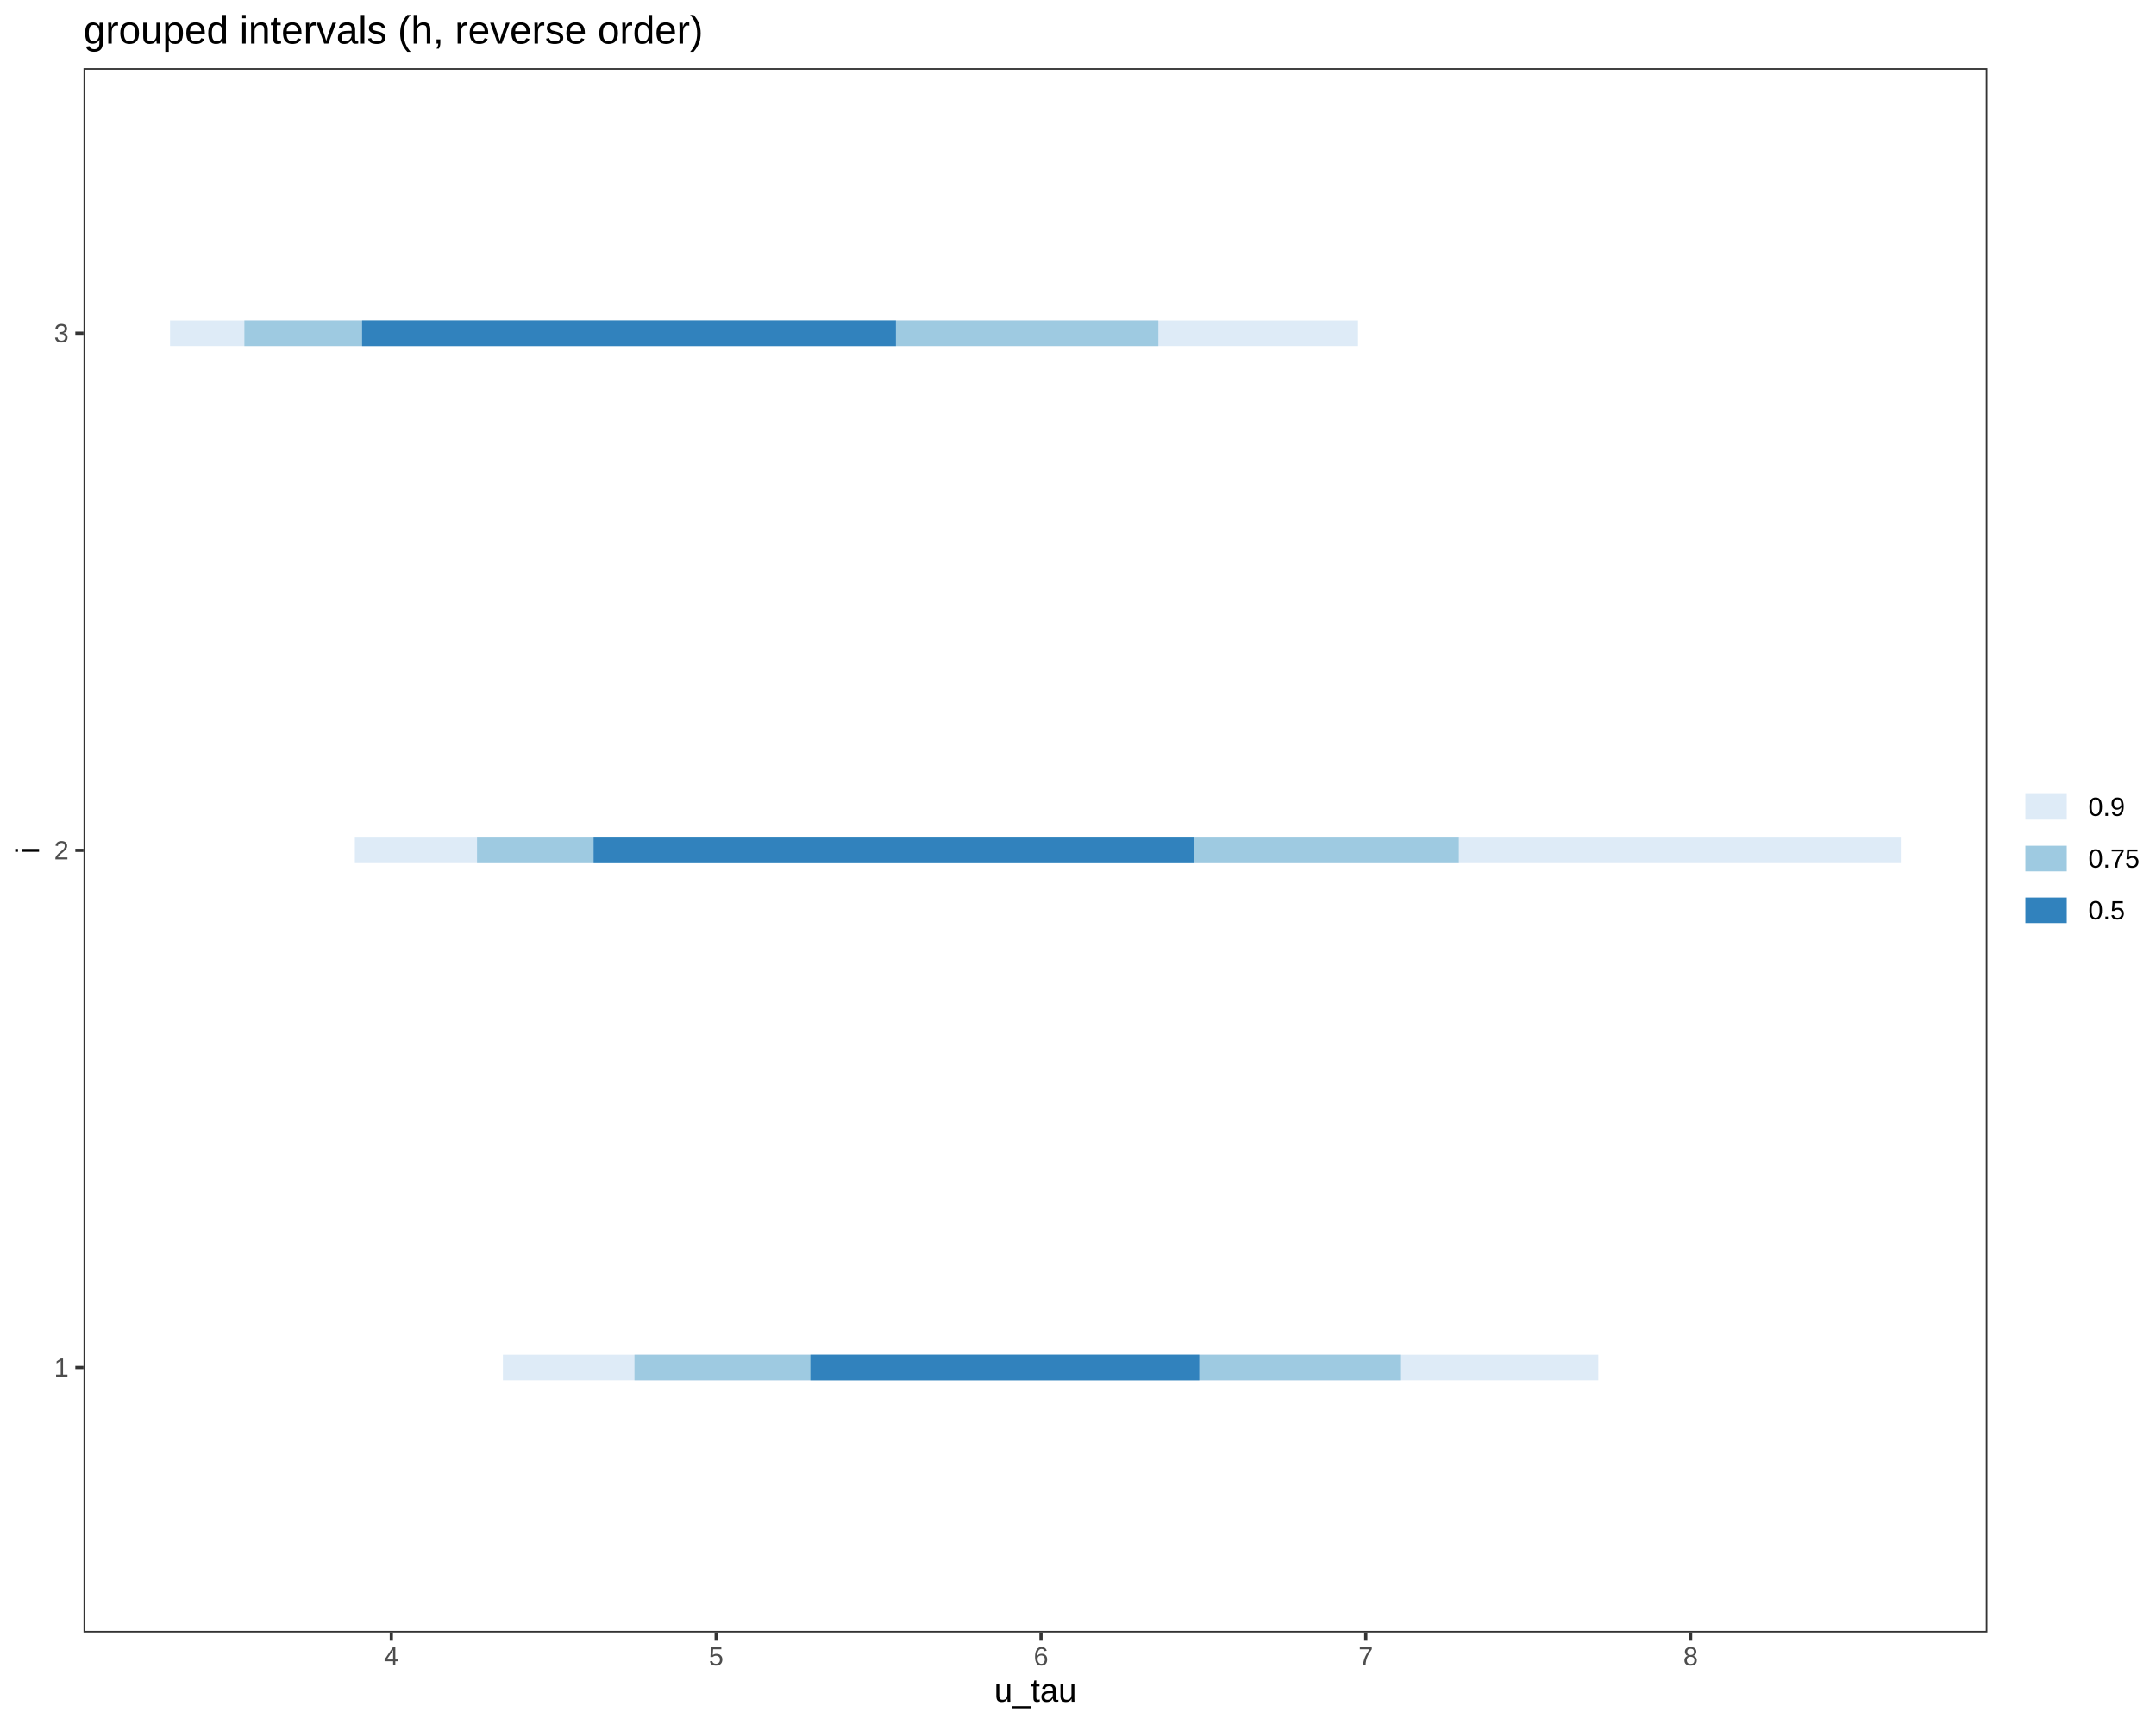
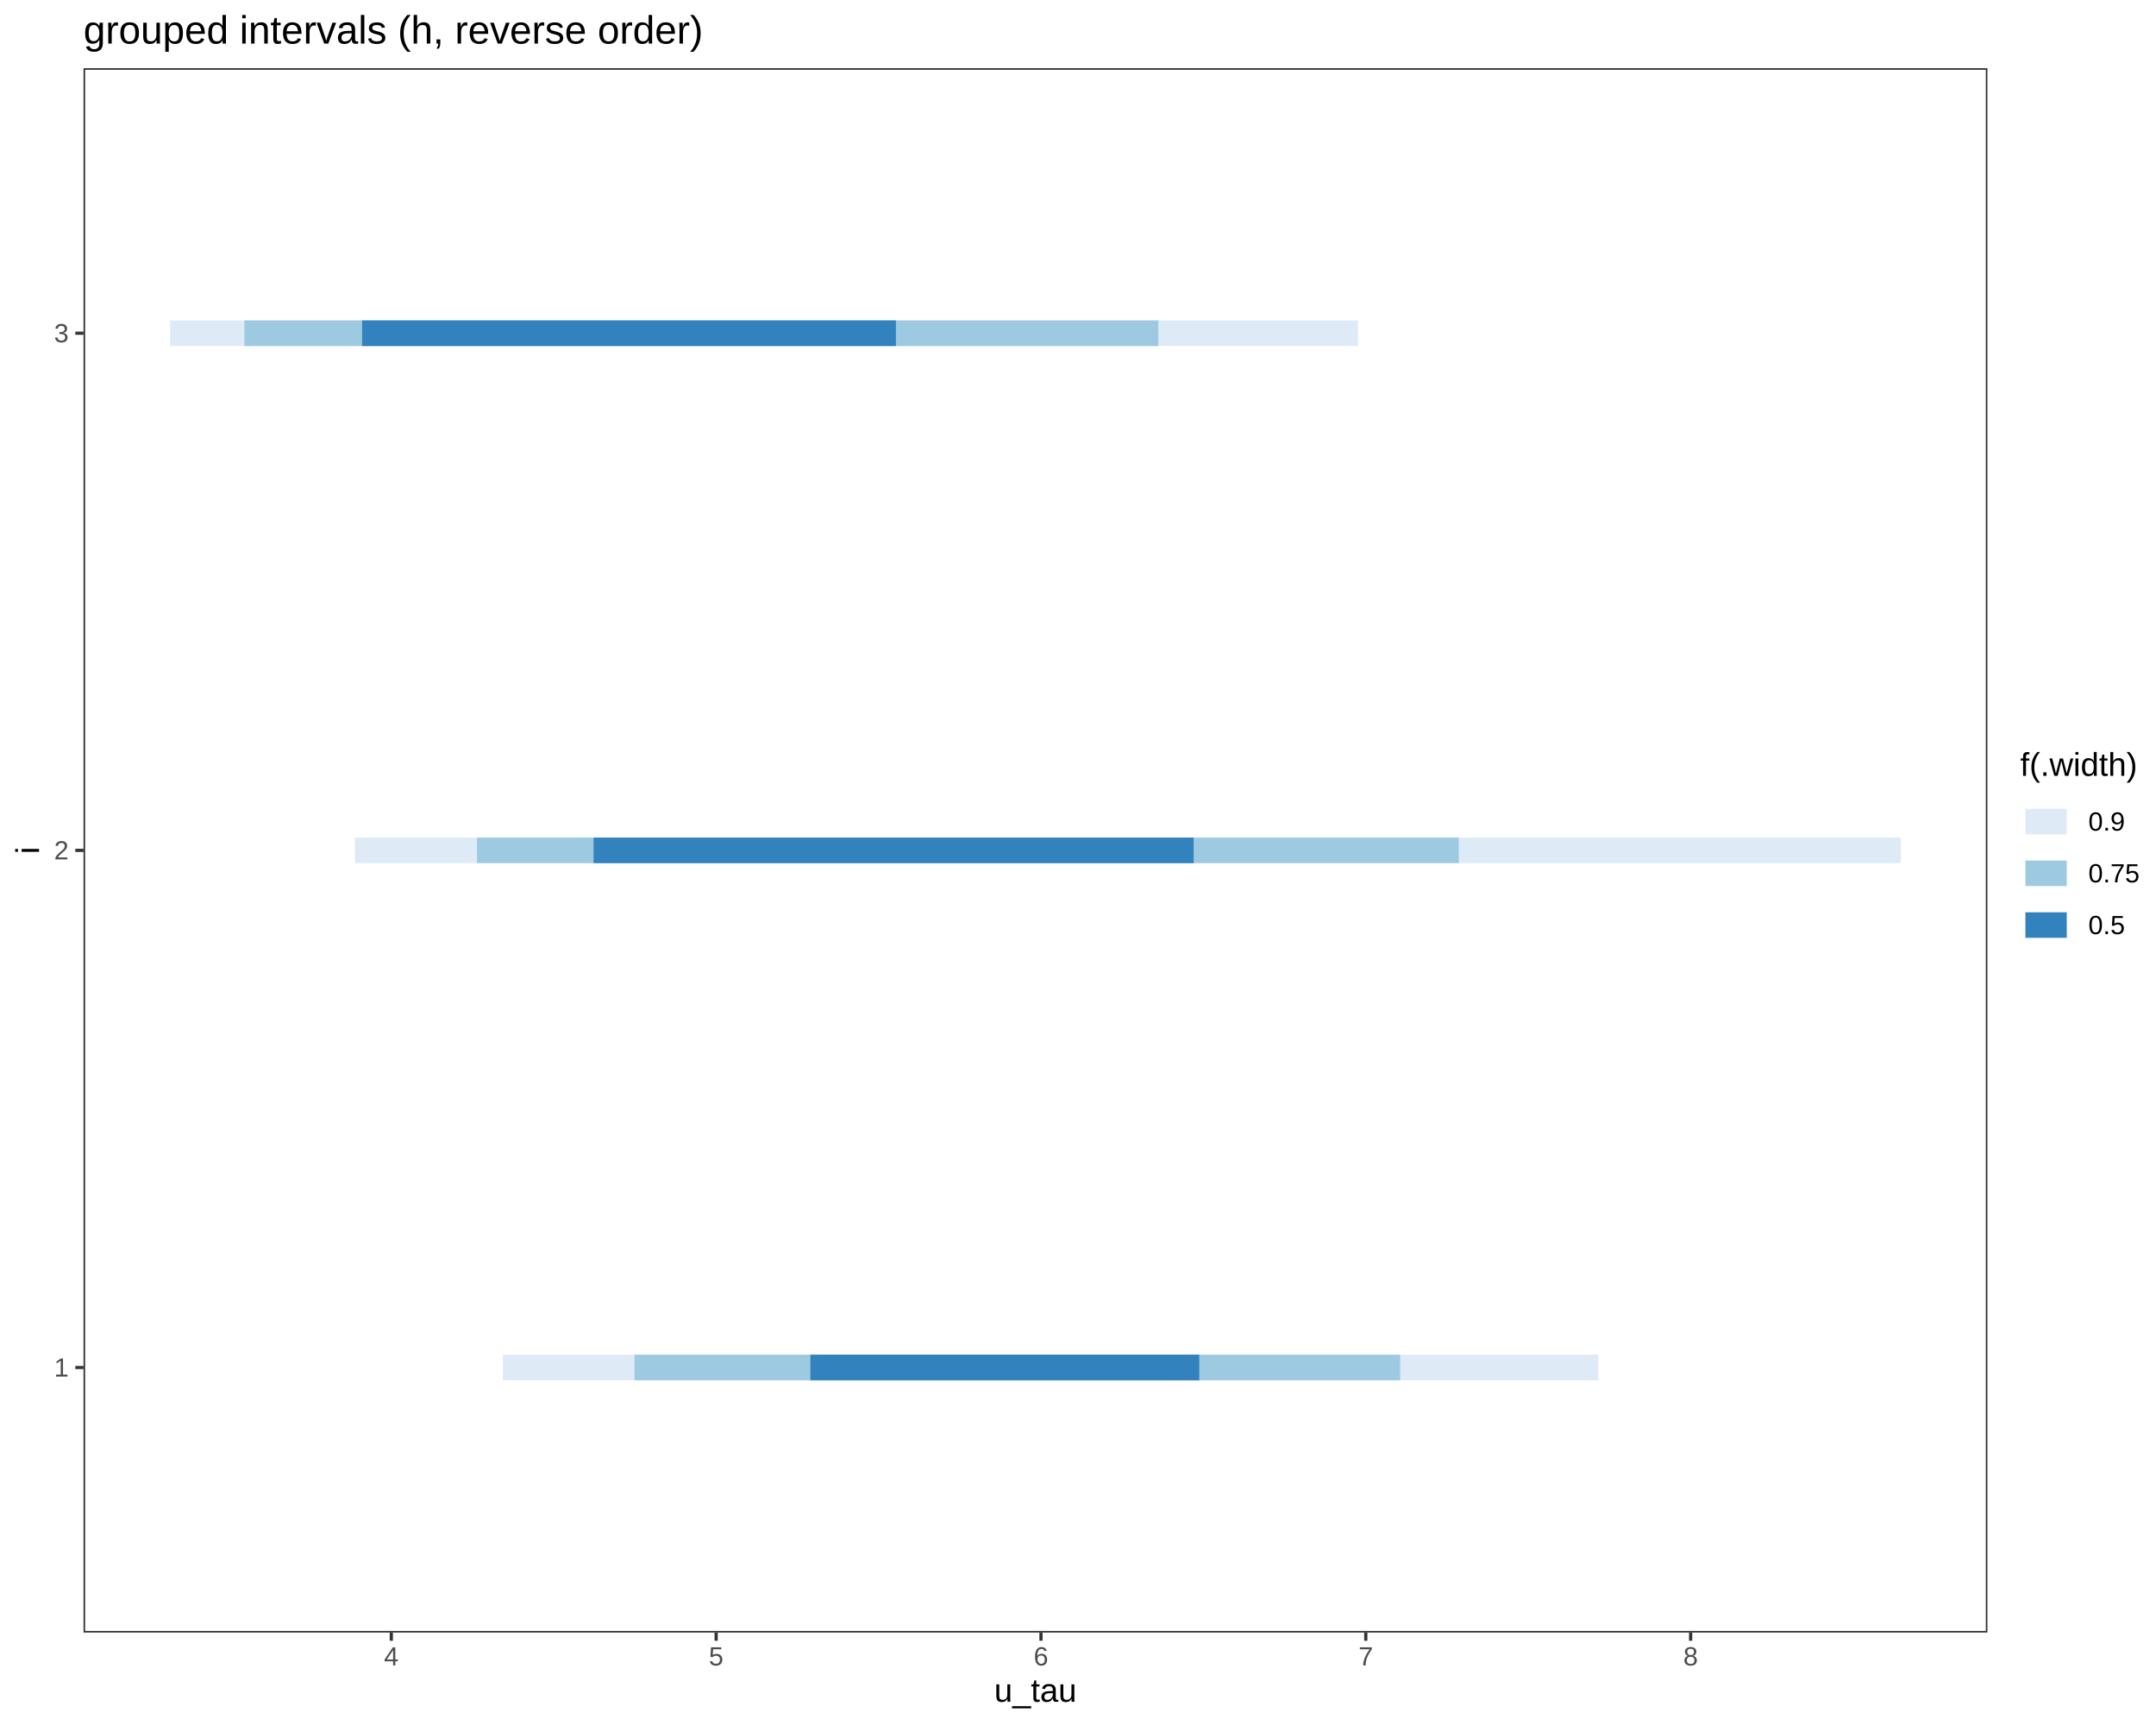
<svg xmlns="http://www.w3.org/2000/svg" viewBox="0 0 720.00 576.00">
  <defs>
    <style type="text/css">
    line, polyline, polygon, path, rect, circle {
      fill: none;
      stroke: #000000;
      stroke-linecap: round;
      stroke-linejoin: round;
      stroke-miterlimit: 10.00;
    }
  </style>
  </defs>
  <rect width="100%" height="100%" style="stroke: none; fill: #FFFFFF;" />
  <rect x="0.00" y="0.00" width="720.00" height="576.00" style="stroke-width: 1.07; stroke: #FFFFFF; fill: #FFFFFF;" />
  <defs>
    <clipPath id="cpMjcuODl8NjYzLjY5fDU0NS4xM3wyMi43Nw==">
      <rect x="27.89" y="22.77" width="635.81" height="522.36" />
    </clipPath>
  </defs>
  <rect x="27.89" y="22.77" width="635.81" height="522.36" style="stroke-width: 1.07; stroke: none; fill: #FFFFFF;" clip-path="url(#cpMjcuODl8NjYzLjY5fDU0NS4xM3wyMi43Nw==)" />
  <line x1="167.94" y1="456.63" x2="533.76" y2="456.63" style="stroke-width: 8.54; stroke: #DEEBF7; stroke-linecap: butt;" clip-path="url(#cpMjcuODl8NjYzLjY5fDU0NS4xM3wyMi43Nw==)" />
  <line x1="118.50" y1="283.95" x2="634.79" y2="283.95" style="stroke-width: 8.54; stroke: #DEEBF7; stroke-linecap: butt;" clip-path="url(#cpMjcuODl8NjYzLjY5fDU0NS4xM3wyMi43Nw==)" />
  <line x1="56.79" y1="111.27" x2="453.52" y2="111.27" style="stroke-width: 8.54; stroke: #DEEBF7; stroke-linecap: butt;" clip-path="url(#cpMjcuODl8NjYzLjY5fDU0NS4xM3wyMi43Nw==)" />
  <line x1="211.88" y1="456.63" x2="467.60" y2="456.63" style="stroke-width: 8.54; stroke: #9ECAE1; stroke-linecap: butt;" clip-path="url(#cpMjcuODl8NjYzLjY5fDU0NS4xM3wyMi43Nw==)" />
  <line x1="159.30" y1="283.95" x2="487.19" y2="283.95" style="stroke-width: 8.54; stroke: #9ECAE1; stroke-linecap: butt;" clip-path="url(#cpMjcuODl8NjYzLjY5fDU0NS4xM3wyMi43Nw==)" />
  <line x1="81.61" y1="111.27" x2="386.83" y2="111.27" style="stroke-width: 8.54; stroke: #9ECAE1; stroke-linecap: butt;" clip-path="url(#cpMjcuODl8NjYzLjY5fDU0NS4xM3wyMi43Nw==)" />
  <line x1="270.63" y1="456.63" x2="400.49" y2="456.63" style="stroke-width: 8.54; stroke: #3182BD; stroke-linecap: butt;" clip-path="url(#cpMjcuODl8NjYzLjY5fDU0NS4xM3wyMi43Nw==)" />
  <line x1="198.23" y1="283.95" x2="398.62" y2="283.95" style="stroke-width: 8.54; stroke: #3182BD; stroke-linecap: butt;" clip-path="url(#cpMjcuODl8NjYzLjY5fDU0NS4xM3wyMi43Nw==)" />
  <line x1="120.92" y1="111.27" x2="299.19" y2="111.27" style="stroke-width: 8.54; stroke: #3182BD; stroke-linecap: butt;" clip-path="url(#cpMjcuODl8NjYzLjY5fDU0NS4xM3wyMi43Nw==)" />
  <rect x="27.89" y="22.77" width="635.81" height="522.36" style="stroke-width: 1.07; stroke: #333333;" clip-path="url(#cpMjcuODl8NjYzLjY5fDU0NS4xM3wyMi43Nw==)" />
  <defs>
    <clipPath id="cpMC4wMHw3MjAuMDB8NTc2LjAwfDAuMDA=">
      <rect x="0.00" y="0.00" width="720.00" height="576.00" />
    </clipPath>
  </defs>
  <g clip-path="url(#cpMC4wMHw3MjAuMDB8NTc2LjAwfDAuMDA=)">
    <text x="18.06" y="459.66" style="font-size: 8.80px; fill: #4D4D4D; font-family: Liberation Sans;" textLength="4.89px" lengthAdjust="spacingAndGlyphs">1</text>
  </g>
  <g clip-path="url(#cpMC4wMHw3MjAuMDB8NTc2LjAwfDAuMDA=)">
    <text x="18.06" y="286.97" style="font-size: 8.80px; fill: #4D4D4D; font-family: Liberation Sans;" textLength="4.89px" lengthAdjust="spacingAndGlyphs">2</text>
  </g>
  <g clip-path="url(#cpMC4wMHw3MjAuMDB8NTc2LjAwfDAuMDA=)">
    <text x="18.06" y="114.29" style="font-size: 8.80px; fill: #4D4D4D; font-family: Liberation Sans;" textLength="4.89px" lengthAdjust="spacingAndGlyphs">3</text>
  </g>
  <polyline points="25.15,456.63 27.89,456.63 " style="stroke-width: 1.07; stroke: #333333; stroke-linecap: butt;" clip-path="url(#cpMC4wMHw3MjAuMDB8NTc2LjAwfDAuMDA=)" />
  <polyline points="25.15,283.95 27.89,283.95 " style="stroke-width: 1.07; stroke: #333333; stroke-linecap: butt;" clip-path="url(#cpMC4wMHw3MjAuMDB8NTc2LjAwfDAuMDA=)" />
  <polyline points="25.15,111.27 27.89,111.27 " style="stroke-width: 1.07; stroke: #333333; stroke-linecap: butt;" clip-path="url(#cpMC4wMHw3MjAuMDB8NTc2LjAwfDAuMDA=)" />
  <polyline points="130.68,547.87 130.68,545.13 " style="stroke-width: 1.07; stroke: #333333; stroke-linecap: butt;" clip-path="url(#cpMC4wMHw3MjAuMDB8NTc2LjAwfDAuMDA=)" />
  <polyline points="239.16,547.87 239.16,545.13 " style="stroke-width: 1.07; stroke: #333333; stroke-linecap: butt;" clip-path="url(#cpMC4wMHw3MjAuMDB8NTc2LjAwfDAuMDA=)" />
  <polyline points="347.64,547.87 347.64,545.13 " style="stroke-width: 1.07; stroke: #333333; stroke-linecap: butt;" clip-path="url(#cpMC4wMHw3MjAuMDB8NTc2LjAwfDAuMDA=)" />
  <polyline points="456.11,547.87 456.11,545.13 " style="stroke-width: 1.07; stroke: #333333; stroke-linecap: butt;" clip-path="url(#cpMC4wMHw3MjAuMDB8NTc2LjAwfDAuMDA=)" />
  <polyline points="564.59,547.87 564.59,545.13 " style="stroke-width: 1.07; stroke: #333333; stroke-linecap: butt;" clip-path="url(#cpMC4wMHw3MjAuMDB8NTc2LjAwfDAuMDA=)" />
  <g clip-path="url(#cpMC4wMHw3MjAuMDB8NTc2LjAwfDAuMDA=)">
    <text x="128.23" y="556.11" style="font-size: 8.80px; fill: #4D4D4D; font-family: Liberation Sans;" textLength="4.89px" lengthAdjust="spacingAndGlyphs">4</text>
  </g>
  <g clip-path="url(#cpMC4wMHw3MjAuMDB8NTc2LjAwfDAuMDA=)">
    <text x="236.71" y="556.11" style="font-size: 8.80px; fill: #4D4D4D; font-family: Liberation Sans;" textLength="4.89px" lengthAdjust="spacingAndGlyphs">5</text>
  </g>
  <g clip-path="url(#cpMC4wMHw3MjAuMDB8NTc2LjAwfDAuMDA=)">
    <text x="345.19" y="556.11" style="font-size: 8.80px; fill: #4D4D4D; font-family: Liberation Sans;" textLength="4.89px" lengthAdjust="spacingAndGlyphs">6</text>
  </g>
  <g clip-path="url(#cpMC4wMHw3MjAuMDB8NTc2LjAwfDAuMDA=)">
    <text x="453.67" y="556.11" style="font-size: 8.80px; fill: #4D4D4D; font-family: Liberation Sans;" textLength="4.89px" lengthAdjust="spacingAndGlyphs">7</text>
  </g>
  <g clip-path="url(#cpMC4wMHw3MjAuMDB8NTc2LjAwfDAuMDA=)">
    <text x="562.15" y="556.11" style="font-size: 8.80px; fill: #4D4D4D; font-family: Liberation Sans;" textLength="4.89px" lengthAdjust="spacingAndGlyphs">8</text>
  </g>
  <g clip-path="url(#cpMC4wMHw3MjAuMDB8NTc2LjAwfDAuMDA=)">
    <text x="332.01" y="568.24" style="font-size: 11.00px; font-family: Liberation Sans;" textLength="27.56px" lengthAdjust="spacingAndGlyphs">u_tau</text>
  </g>
  <g clip-path="url(#cpMC4wMHw3MjAuMDB8NTc2LjAwfDAuMDA=)">
    <text transform="translate(13.04,285.17) rotate(-90)" style="font-size: 11.00px; font-family: Liberation Sans;" textLength="2.44px" lengthAdjust="spacingAndGlyphs">i</text>
  </g>
-   <rect x="674.65" y="255.29" width="39.87" height="57.32" style="stroke-width: 1.07; stroke: none; fill: #FFFFFF;" clip-path="url(#cpMC4wMHw3MjAuMDB8NTc2LjAwfDAuMDA=)" />
-   <rect x="674.65" y="260.77" width="17.28" height="17.28" style="stroke-width: 1.07; stroke: none; fill: #FFFFFF;" clip-path="url(#cpMC4wMHw3MjAuMDB8NTc2LjAwfDAuMDA=)" />
-   <line x1="676.38" y1="269.41" x2="690.20" y2="269.41" style="stroke-width: 8.54; stroke: #DEEBF7; stroke-linecap: butt;" clip-path="url(#cpMC4wMHw3MjAuMDB8NTc2LjAwfDAuMDA=)" />
-   <rect x="674.65" y="278.05" width="17.28" height="17.28" style="stroke-width: 1.07; stroke: none; fill: #FFFFFF;" clip-path="url(#cpMC4wMHw3MjAuMDB8NTc2LjAwfDAuMDA=)" />
-   <line x1="676.38" y1="286.69" x2="690.20" y2="286.69" style="stroke-width: 8.54; stroke: #9ECAE1; stroke-linecap: butt;" clip-path="url(#cpMC4wMHw3MjAuMDB8NTc2LjAwfDAuMDA=)" />
-   <rect x="674.65" y="295.33" width="17.28" height="17.28" style="stroke-width: 1.07; stroke: none; fill: #FFFFFF;" clip-path="url(#cpMC4wMHw3MjAuMDB8NTc2LjAwfDAuMDA=)" />
-   <line x1="676.38" y1="303.97" x2="690.20" y2="303.97" style="stroke-width: 8.54; stroke: #3182BD; stroke-linecap: butt;" clip-path="url(#cpMC4wMHw3MjAuMDB8NTc2LjAwfDAuMDA=)" />
+   <rect x="674.65" y="250.37" width="39.87" height="67.16" style="stroke-width: 1.07; stroke: none; fill: #FFFFFF;" clip-path="url(#cpMC4wMHw3MjAuMDB8NTc2LjAwfDAuMDA=)" />
  <g clip-path="url(#cpMC4wMHw3MjAuMDB8NTc2LjAwfDAuMDA=)">
-     <text x="697.41" y="272.43" style="font-size: 8.80px; font-family: Liberation Sans;" textLength="12.22px" lengthAdjust="spacingAndGlyphs">0.9</text>
+     <text x="674.65" y="259.07" style="font-size: 11.00px; font-family: Liberation Sans;" textLength="39.12px" lengthAdjust="spacingAndGlyphs">f(.width)</text>
+   </g>
+   <rect x="674.65" y="265.69" width="17.28" height="17.28" style="stroke-width: 1.07; stroke: none; fill: #FFFFFF;" clip-path="url(#cpMC4wMHw3MjAuMDB8NTc2LjAwfDAuMDA=)" />
+   <line x1="676.38" y1="274.33" x2="690.20" y2="274.33" style="stroke-width: 8.54; stroke: #DEEBF7; stroke-linecap: butt;" clip-path="url(#cpMC4wMHw3MjAuMDB8NTc2LjAwfDAuMDA=)" />
+   <rect x="674.65" y="282.97" width="17.28" height="17.28" style="stroke-width: 1.07; stroke: none; fill: #FFFFFF;" clip-path="url(#cpMC4wMHw3MjAuMDB8NTc2LjAwfDAuMDA=)" />
+   <line x1="676.38" y1="291.61" x2="690.20" y2="291.61" style="stroke-width: 8.54; stroke: #9ECAE1; stroke-linecap: butt;" clip-path="url(#cpMC4wMHw3MjAuMDB8NTc2LjAwfDAuMDA=)" />
+   <rect x="674.65" y="300.25" width="17.28" height="17.28" style="stroke-width: 1.07; stroke: none; fill: #FFFFFF;" clip-path="url(#cpMC4wMHw3MjAuMDB8NTc2LjAwfDAuMDA=)" />
+   <line x1="676.38" y1="308.89" x2="690.20" y2="308.89" style="stroke-width: 8.54; stroke: #3182BD; stroke-linecap: butt;" clip-path="url(#cpMC4wMHw3MjAuMDB8NTc2LjAwfDAuMDA=)" />
+   <g clip-path="url(#cpMC4wMHw3MjAuMDB8NTc2LjAwfDAuMDA=)">
+     <text x="697.41" y="277.36" style="font-size: 8.80px; font-family: Liberation Sans;" textLength="12.22px" lengthAdjust="spacingAndGlyphs">0.9</text>
  </g>
  <g clip-path="url(#cpMC4wMHw3MjAuMDB8NTc2LjAwfDAuMDA=)">
-     <text x="697.41" y="289.71" style="font-size: 8.80px; font-family: Liberation Sans;" textLength="17.11px" lengthAdjust="spacingAndGlyphs">0.75</text>
+     <text x="697.41" y="294.64" style="font-size: 8.80px; font-family: Liberation Sans;" textLength="17.11px" lengthAdjust="spacingAndGlyphs">0.75</text>
  </g>
  <g clip-path="url(#cpMC4wMHw3MjAuMDB8NTc2LjAwfDAuMDA=)">
-     <text x="697.41" y="306.99" style="font-size: 8.80px; font-family: Liberation Sans;" textLength="12.22px" lengthAdjust="spacingAndGlyphs">0.5</text>
+     <text x="697.41" y="311.92" style="font-size: 8.80px; font-family: Liberation Sans;" textLength="12.22px" lengthAdjust="spacingAndGlyphs">0.5</text>
  </g>
  <g clip-path="url(#cpMC4wMHw3MjAuMDB8NTc2LjAwfDAuMDA=)">
    <text x="27.89" y="14.56" style="font-size: 13.20px; font-family: Liberation Sans;" textLength="206.56px" lengthAdjust="spacingAndGlyphs">grouped intervals (h, reverse order)</text>
  </g>
</svg>
